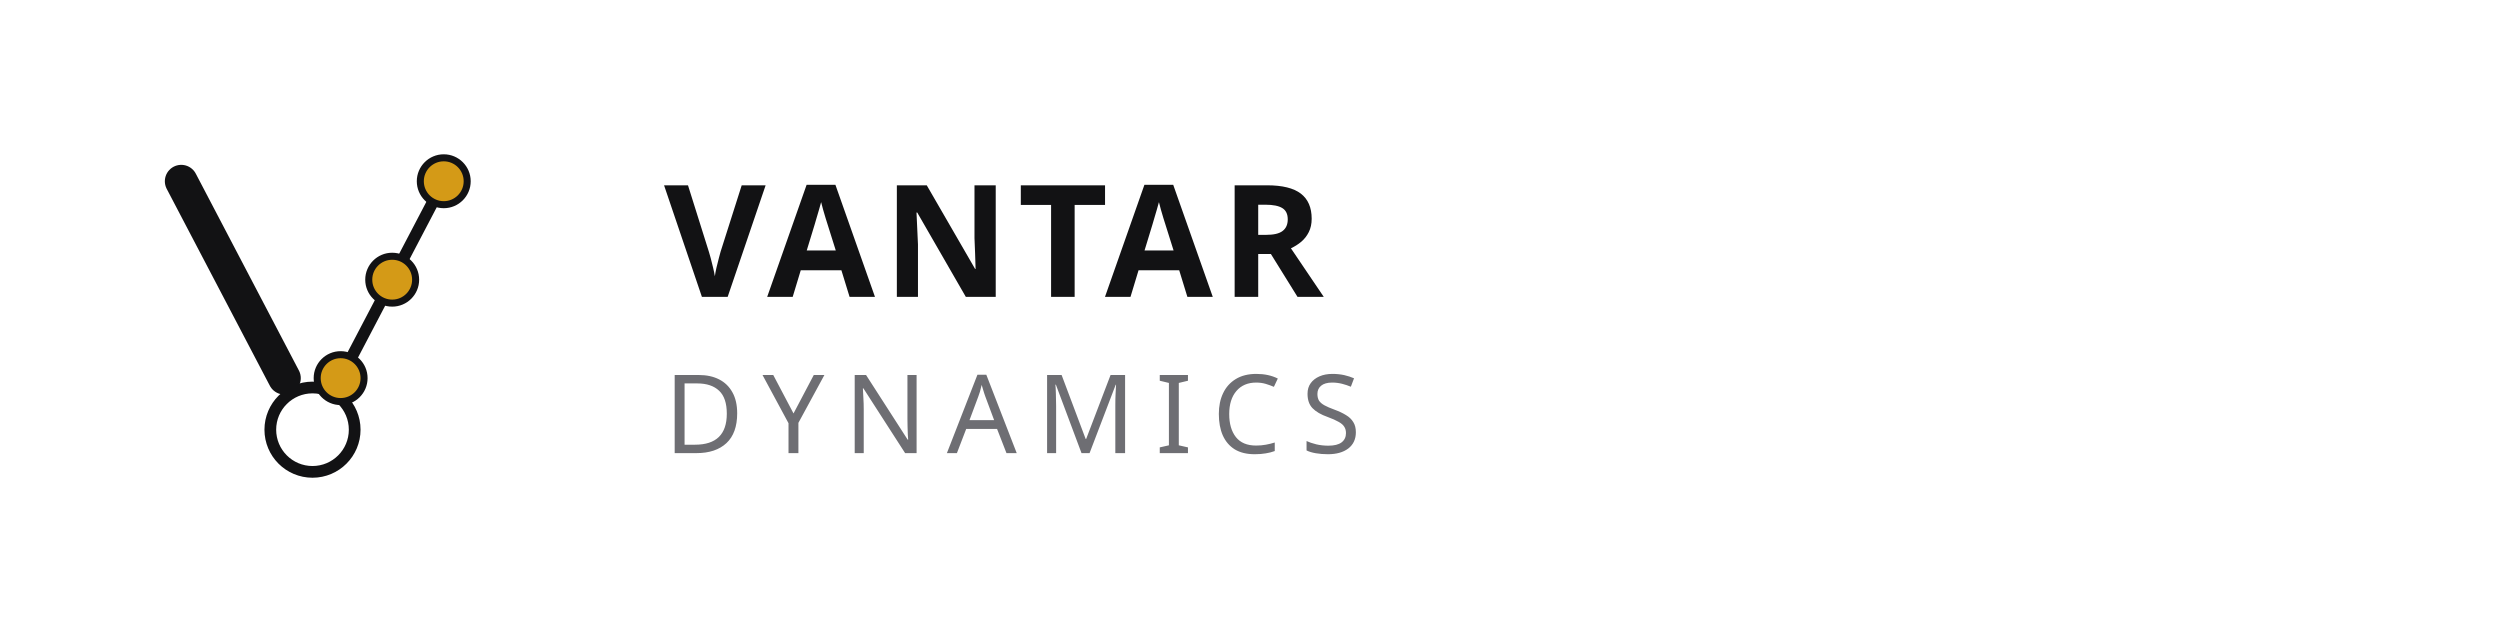
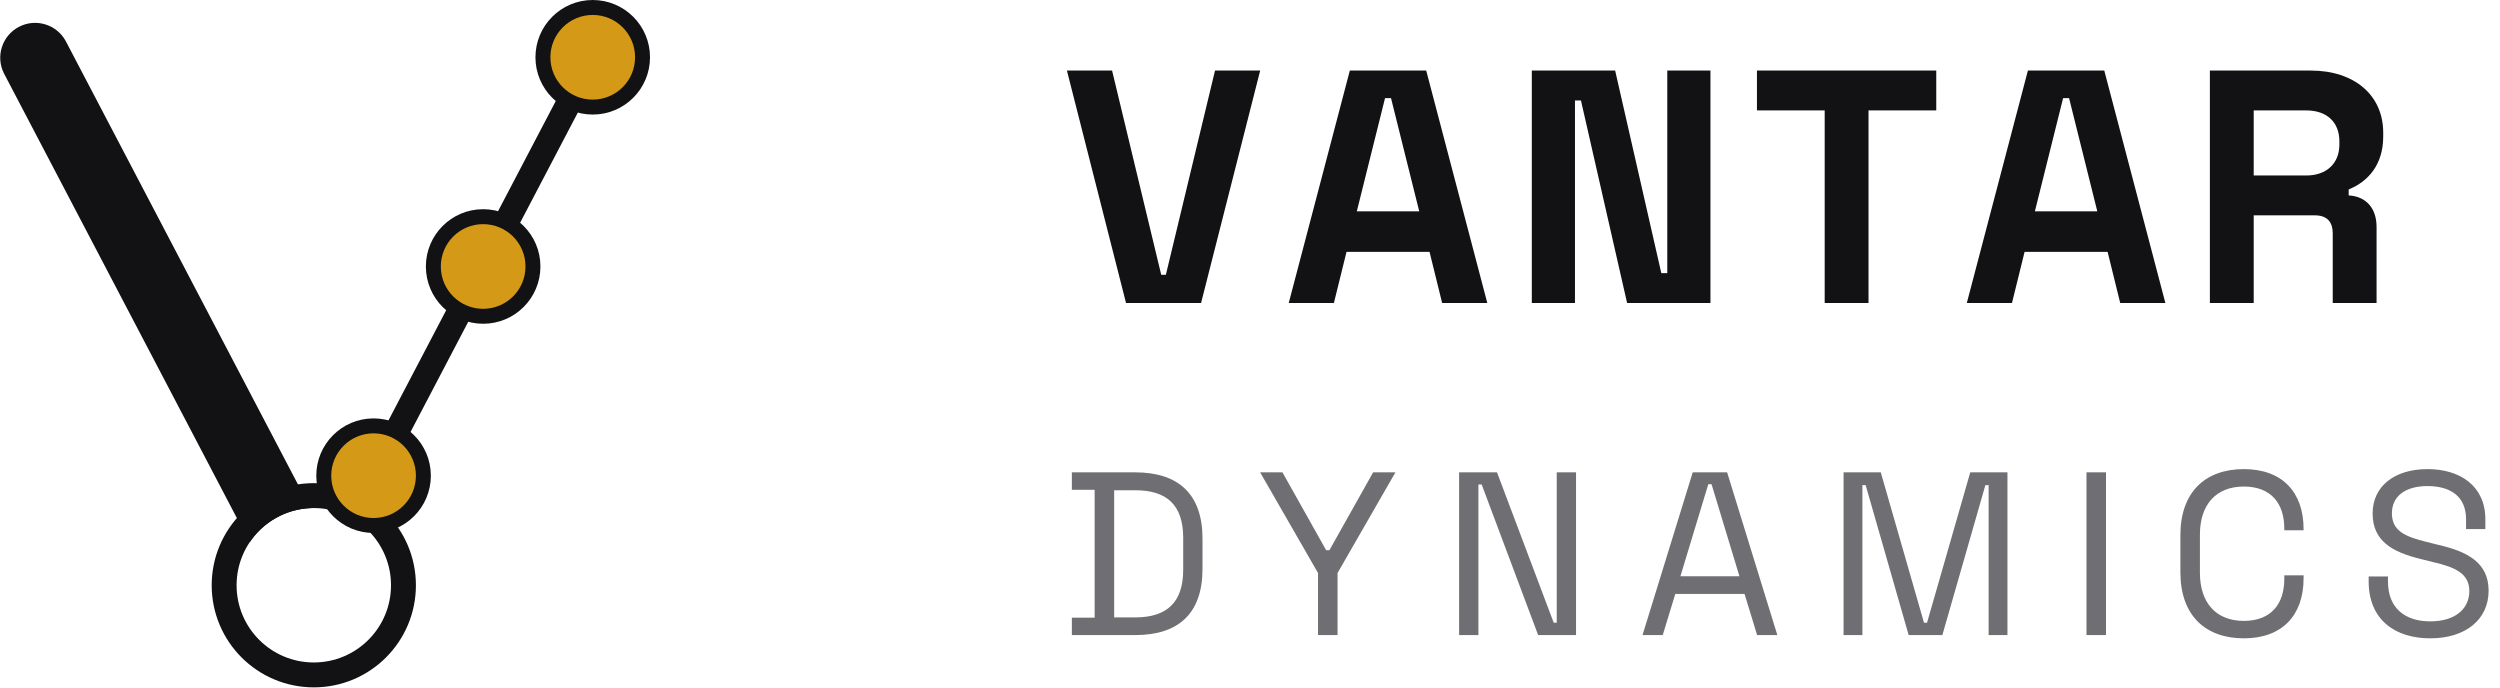
- <svg xmlns="http://www.w3.org/2000/svg" viewBox="0 0 320 80" width="320" height="80">
-   <g transform="translate(10, 10) scale(0.6)" stroke="#121214" fill="none">
-     <line x1="22" y1="22" x2="44" y2="64" stroke-width="7" stroke-linecap="round" />
-     <line x1="78" y1="22" x2="56" y2="64" stroke-width="2.5" />
-     <circle cx="50" cy="75" r="9" stroke-width="2.5" />
-     <circle cx="78" cy="22" r="5" fill="#D49A17" stroke-width="1.5" />
-     <circle cx="67" cy="43" r="5" fill="#D49A17" stroke-width="1.5" />
-     <circle cx="56" cy="64" r="5" fill="#D49A17" stroke-width="1.5" />
+ <svg xmlns="http://www.w3.org/2000/svg" viewBox="21.1 19.75 150.574 41.4" role="img">
+   <g transform="translate(10 10) scale(0.6)">
+     <path d="M18.900 23.624L43.556 70.695A7.75 7.75 0 0 1 49.657 67.258L25.100 20.376A3.5 3.5 0 0 0 18.900 23.624Z" fill="#121214" />
+     <line x1="78" y1="22" x2="56" y2="64" stroke="#121214" stroke-width="2.5" />
+     <circle cx="50" cy="75" r="9" fill="none" stroke="#121214" stroke-width="2.5" />
+     <circle cx="78" cy="22" r="5" fill="#D49A17" stroke="#121214" stroke-width="1.5" />
+     <circle cx="67" cy="43" r="5" fill="#D49A17" stroke="#121214" stroke-width="1.5" />
+     <circle cx="56" cy="64" r="5" fill="#D49A17" stroke="#121214" stroke-width="1.5" />
  </g>
-   <text x="85" y="38" font-family="'Space Grotesk', sans-serif" font-weight="700" font-size="20" fill="#121214" letter-spacing="0.05em">VANTAR</text>
-   <text x="85" y="58" font-family="'Space Grotesk', sans-serif" font-weight="400" font-size="14" fill="#6e6e73" letter-spacing="0.18em">DYNAMICS</text>
+   <path d="M88.92 38.0H93.44L97.0 24.0H94.28L91.32 36.3H91.04L88.08 24.0H85.36Z M98.72 38.0H101.44L102.2 34.92H107.2L107.96 38.0H110.68L107.0 24.0H102.4ZM102.82 32.48 104.52 25.66H104.88L106.58 32.48Z M113.36 38.0H115.96V25.8H116.32L119.1 38.0H124.12V24.0H121.52V36.2H121.16L118.38 24.0H113.36Z M131.0 38.0H133.64V26.4H137.72V24.0H126.92V26.4H131.0Z M139.56 38.0H142.28L143.04 34.92H148.04L148.8 38.0H151.52L147.84 24.0H143.24ZM143.66 32.48 145.36 25.66H145.72L147.42 32.48Z M154.2 38.0H156.84V32.72H160.52C161.3 32.72 161.6 33.16 161.6 33.8V38.0H164.24V33.42C164.24 32.3 163.62 31.58 162.56 31.52V31.16C163.74 30.68 164.64 29.66 164.64 27.98V27.74C164.64 25.48 162.9 24.0 160.28 24.0H154.2ZM156.84 30.32V26.4H160.0C161.28 26.4 162.0 27.14 162.0 28.26V28.46C162.0 29.58 161.24 30.32 160.0 30.32Z" fill="#121214" />
+   <path d="M85.658 58.0H89.48C92.056 58.0 93.526 56.726 93.526 54.01V52.19C93.526 49.488 92.056 48.2 89.48 48.2H85.658V49.25H87.03V56.95H85.658ZM88.206 56.936V49.278H89.48C91.37 49.278 92.364 50.16 92.364 52.148V54.066C92.364 56.04 91.37 56.936 89.48 56.936Z M100.484 58.0H101.66V54.262L105.146 48.2H103.802L101.17 52.89H100.974L98.342 48.2H96.998L100.484 54.262Z M108.982 58.0H110.144V48.928H110.34L113.742 58.0H116.024V48.2H114.862V57.258H114.68L111.264 48.2H108.982Z M120.028 58.0H121.246L122.002 55.522H126.174L126.93 58.0H128.148L125.124 48.2H123.052ZM122.31 54.458 123.99 48.914H124.186L125.866 54.458Z M132.138 58.0H133.272V48.97H133.468L136.058 58.0H138.088L140.678 48.97H140.874V58.0H142.008V48.2H139.768L137.164 57.258H136.982L134.378 48.2H132.138Z M146.768 58.0H147.944V48.2H146.768Z M156.246 58.196C158.556 58.196 159.844 56.81 159.844 54.584V54.402H158.682V54.626C158.682 56.096 157.912 57.146 156.246 57.146C154.58 57.146 153.6 56.068 153.6 54.248V51.952C153.6 50.132 154.58 49.054 156.246 49.054C157.912 49.054 158.682 50.104 158.682 51.574V51.686H159.844V51.616C159.844 49.39 158.556 48.004 156.246 48.004C153.922 48.004 152.424 49.39 152.424 51.98V54.22C152.424 56.81 153.922 58.196 156.246 58.196Z M167.474 58.196C169.602 58.196 170.988 57.062 170.988 55.326C170.988 53.604 169.658 52.96 167.964 52.568L167.236 52.386C165.934 52.064 165.164 51.714 165.164 50.664C165.164 49.614 166.004 49.026 167.306 49.026C168.65 49.026 169.63 49.614 169.63 51.028V51.616H170.792V51.028C170.792 49.026 169.28 48.004 167.306 48.004C165.332 48.004 164.002 49.026 164.002 50.678C164.002 52.33 165.178 53.002 166.914 53.422L167.642 53.604C168.958 53.912 169.826 54.276 169.826 55.354C169.826 56.404 169.0 57.174 167.474 57.174C165.976 57.174 164.926 56.404 164.926 54.766V54.472H163.764V54.766C163.764 57.062 165.332 58.196 167.474 58.196Z" fill="#6E6E73" />
</svg>
